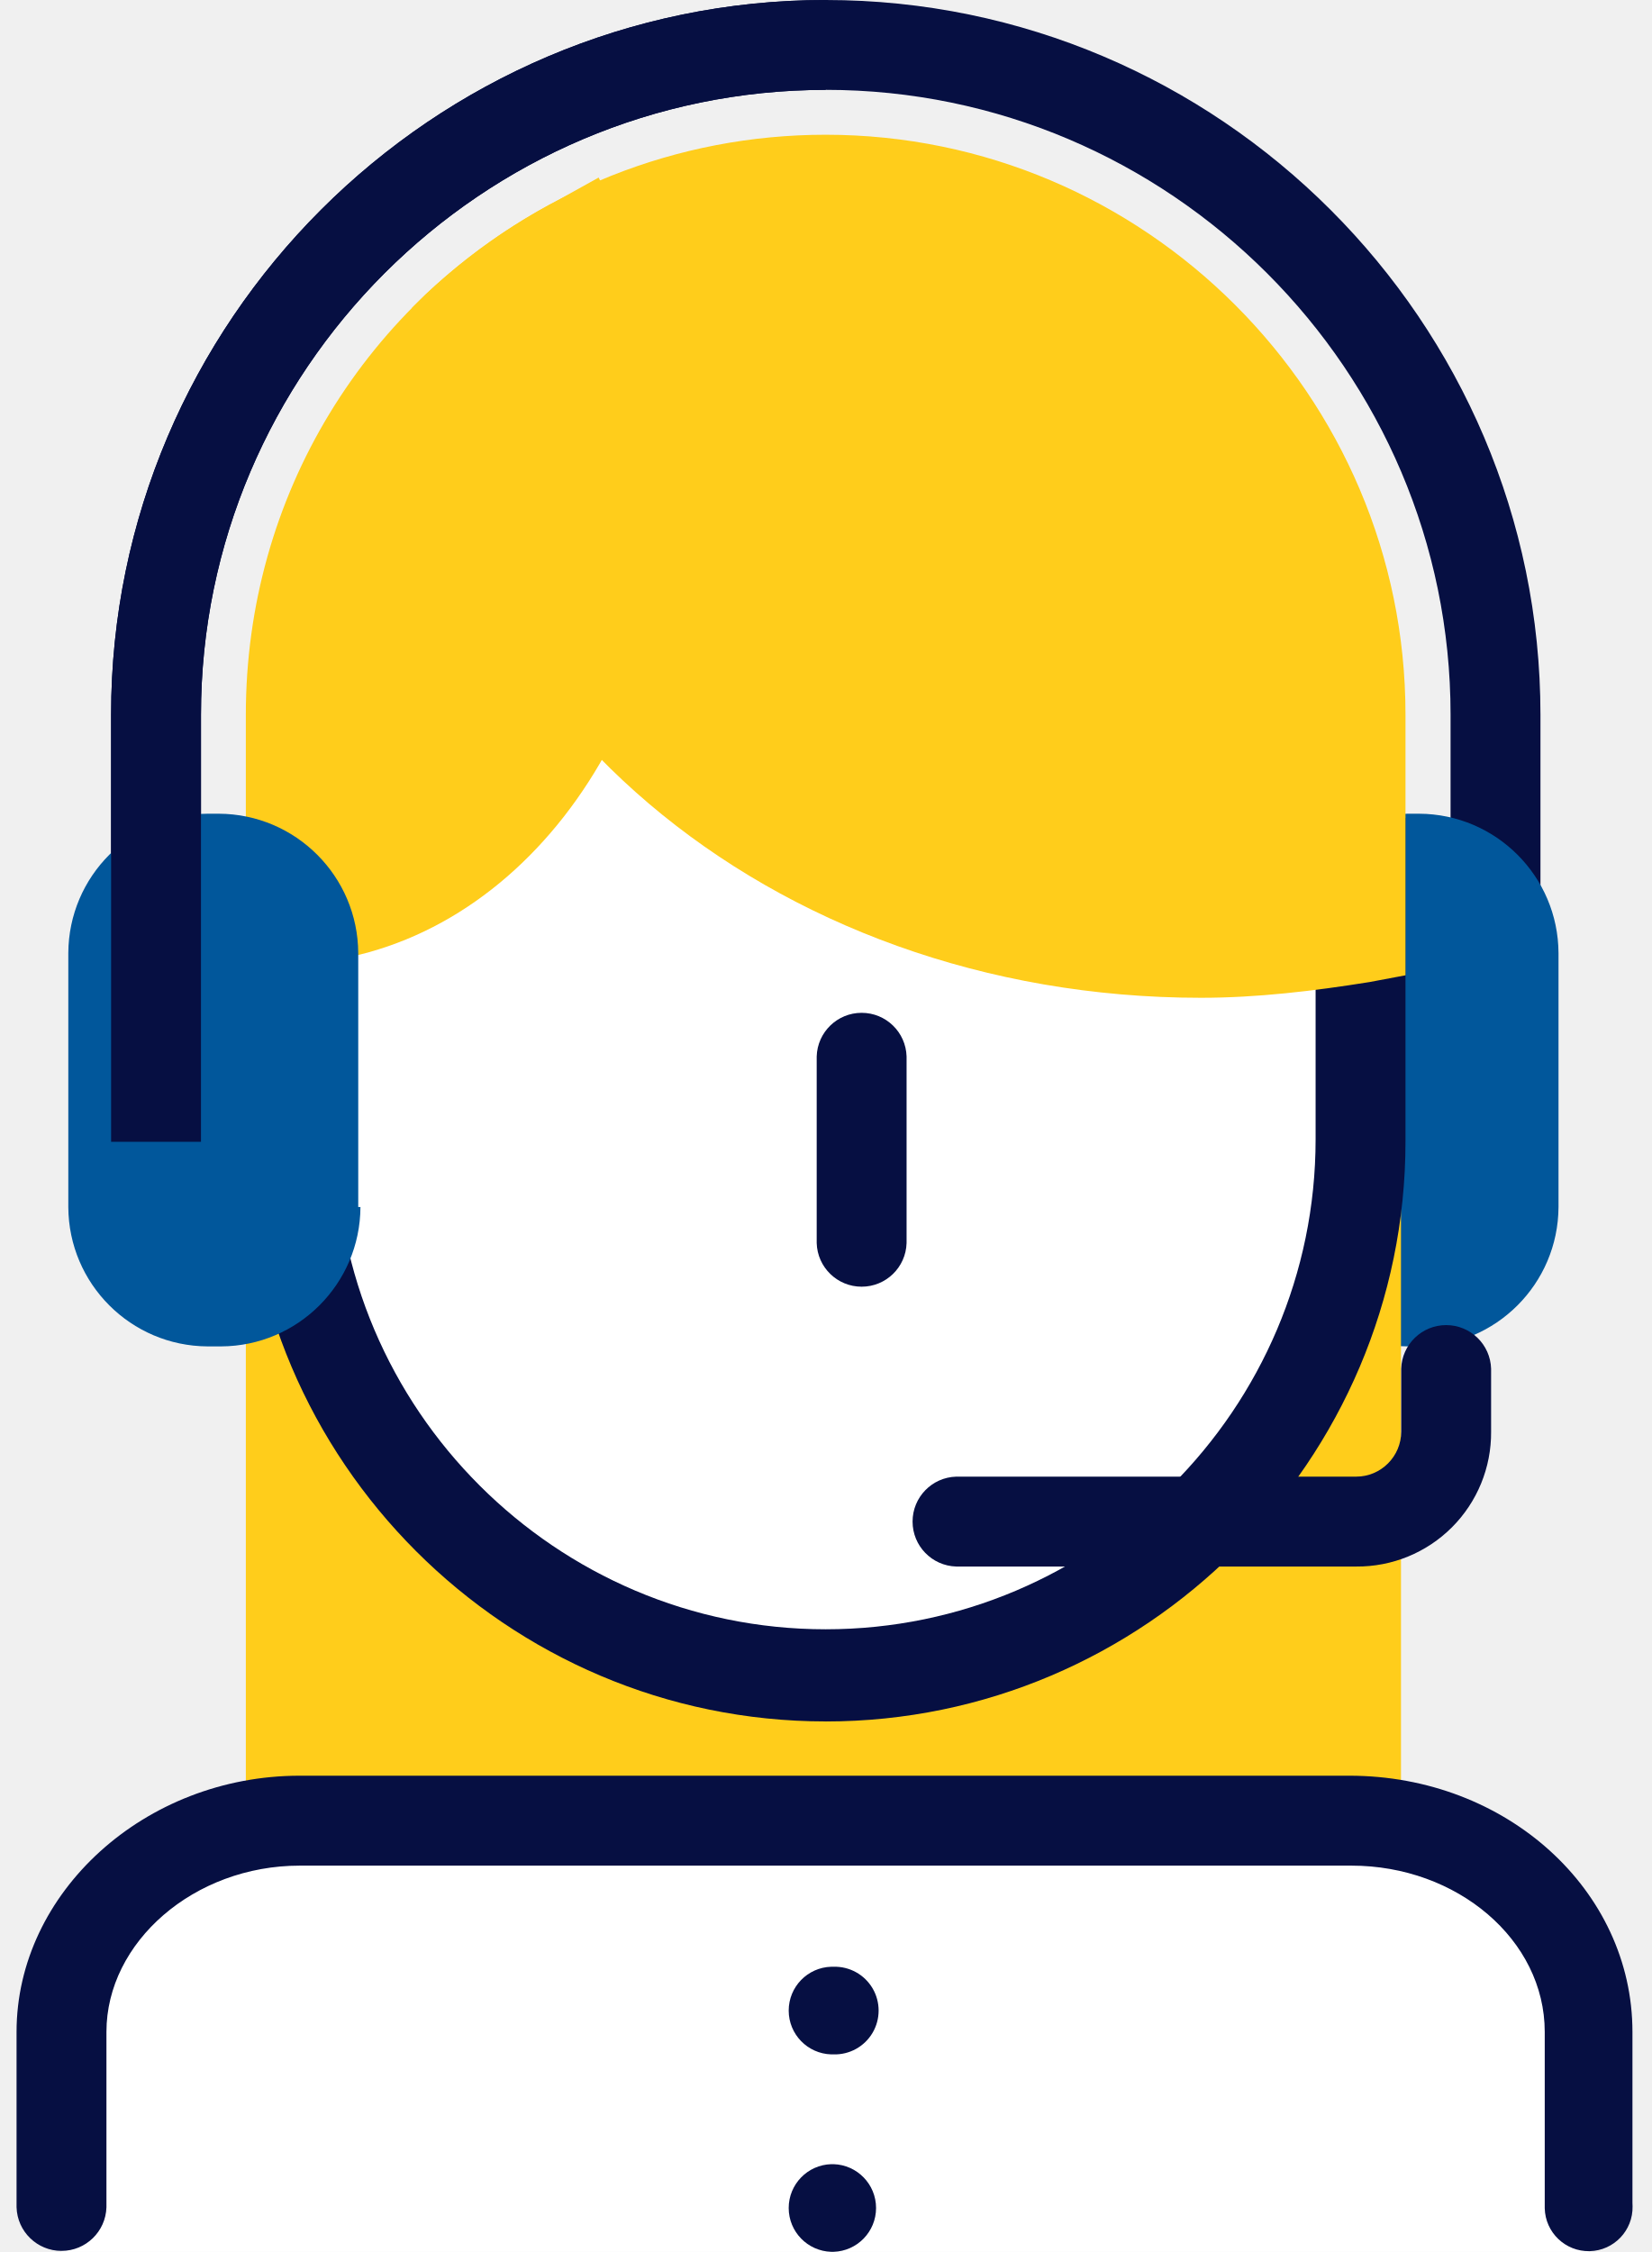
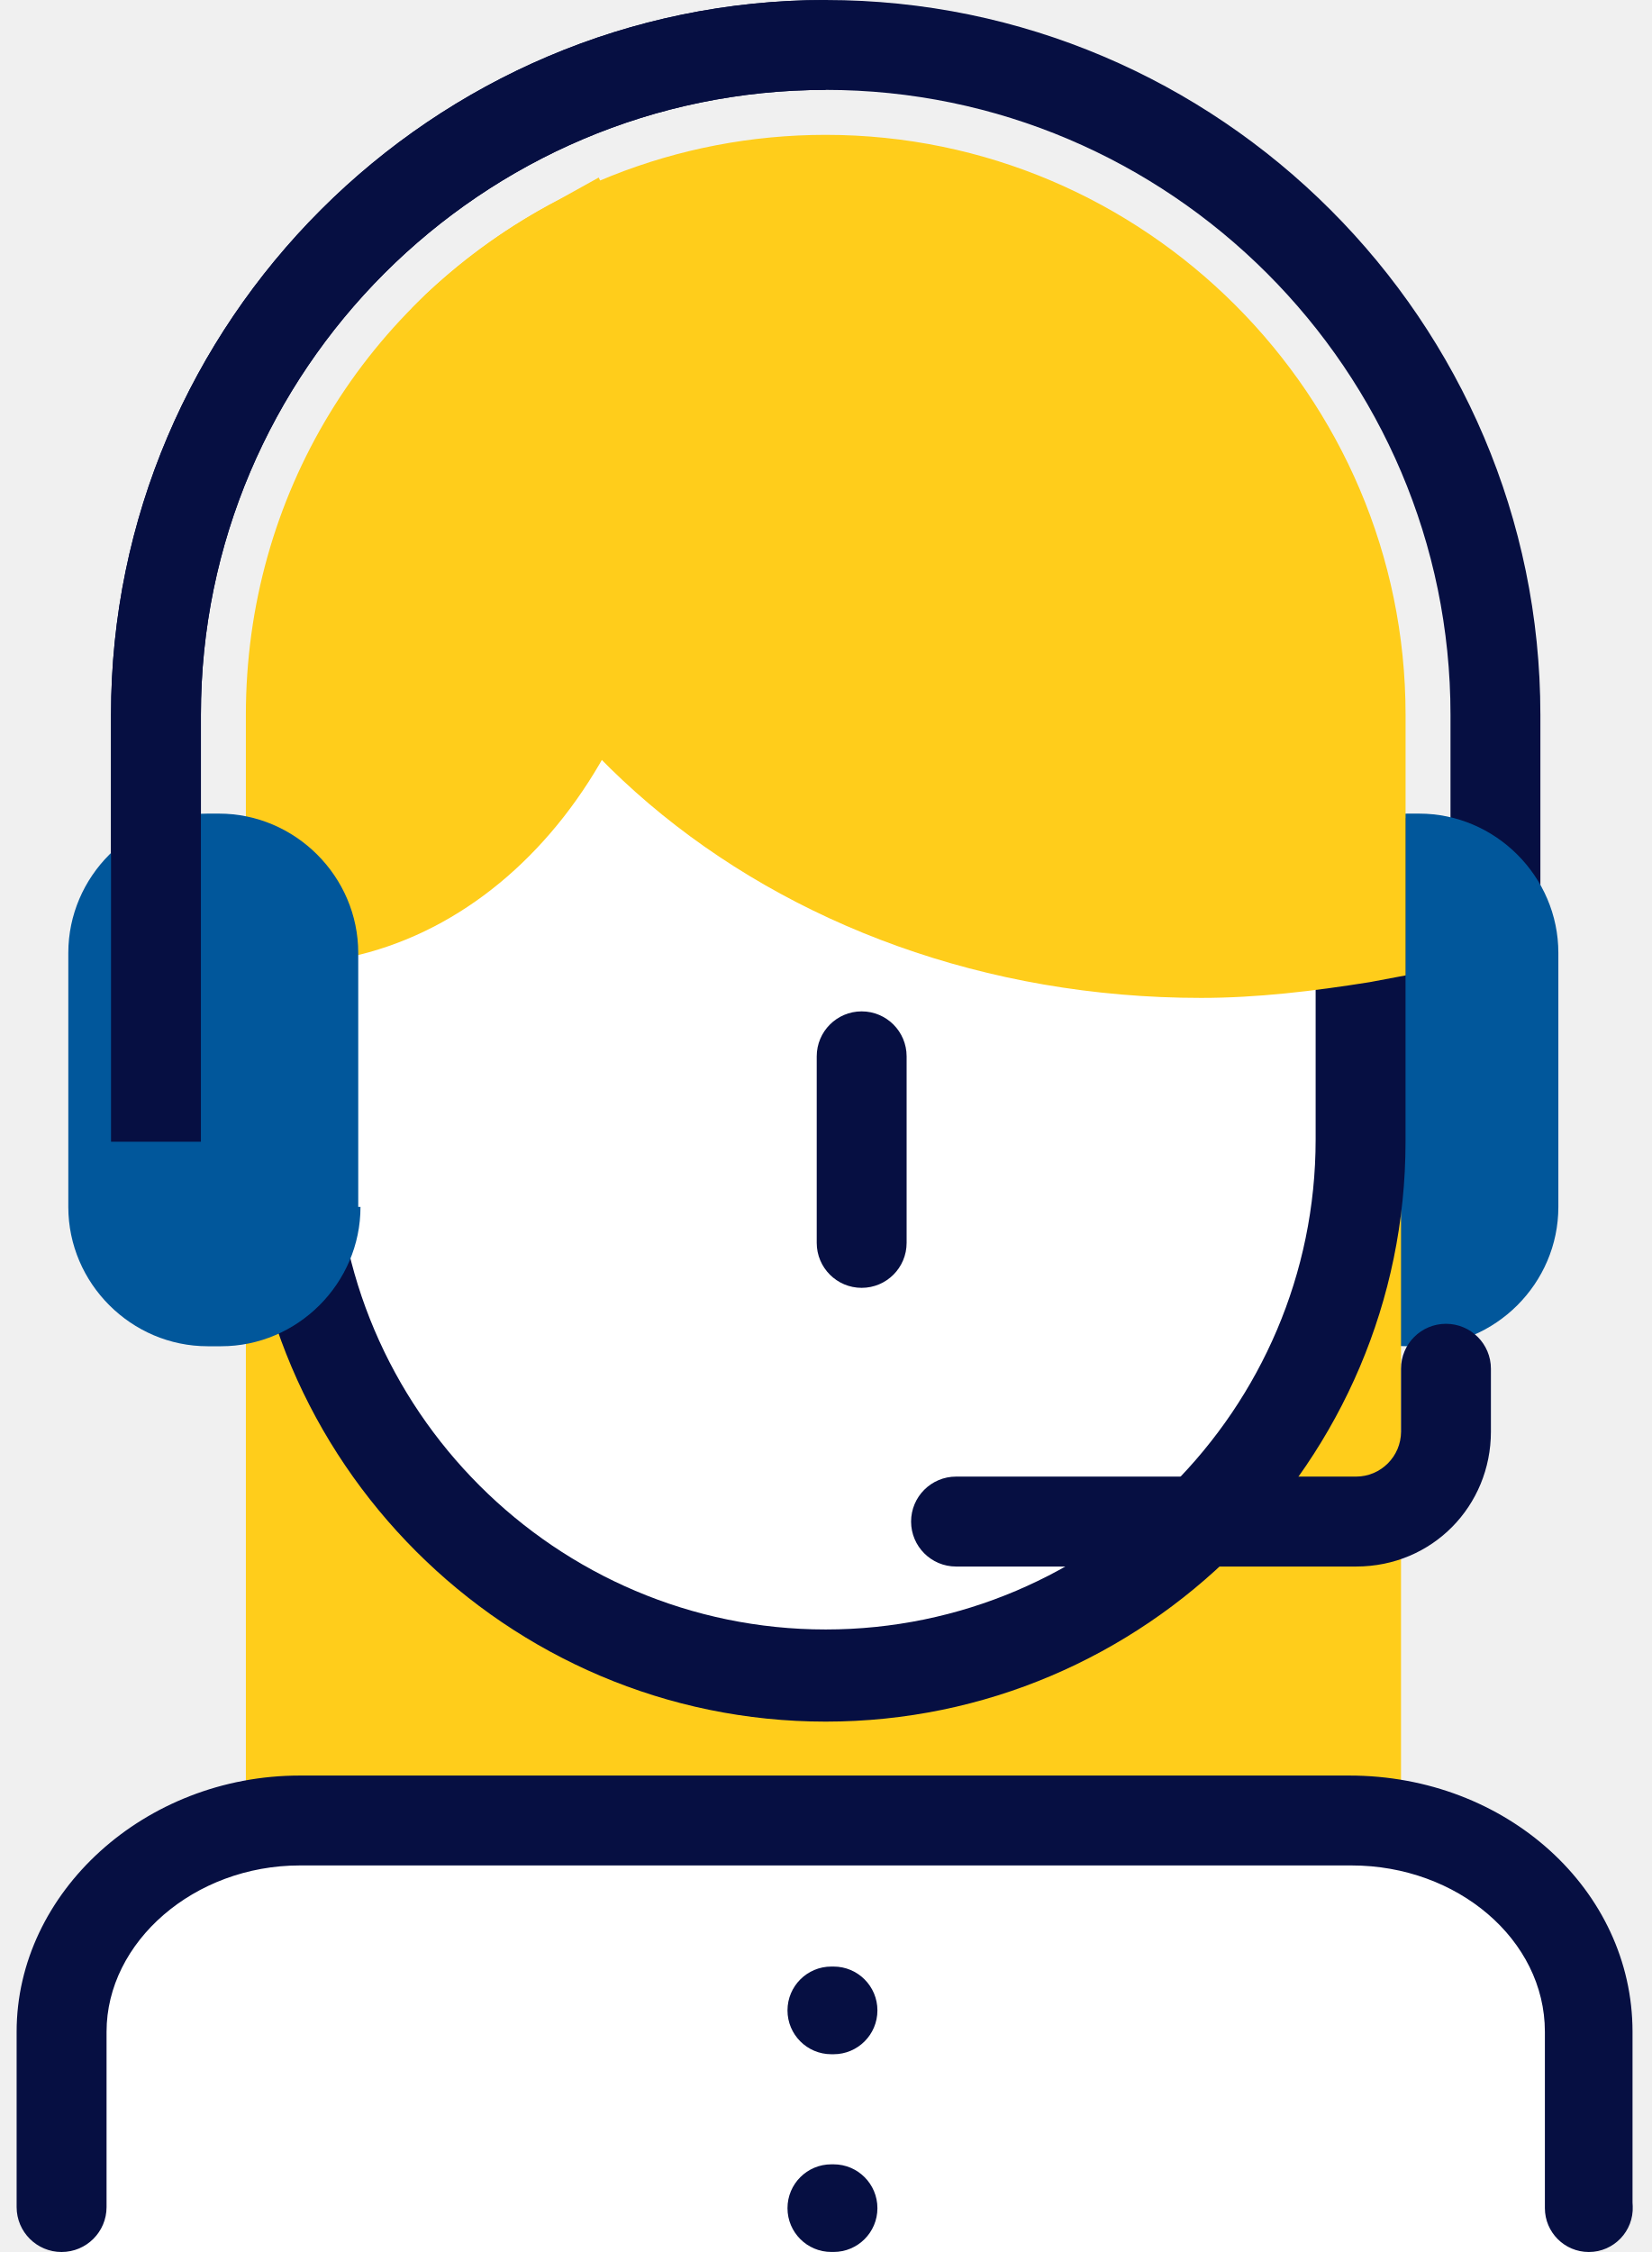
- <svg xmlns="http://www.w3.org/2000/svg" width="44" height="60" viewBox="0 0 44 60">
-   <g>
-     <g>
-       <g />
-       <g>
-         <g>
-           <g>
-             <path fill="#060f42" d="M41.044 30.42h-2.395V19.041c0-9.162-7.485-16.647-16.647-16.647-9.162 0-16.647 7.485-16.647 16.647v11.377H2.96V19.042C2.96 8.562 11.523 0 22.002 0 32.48 0 41.044 8.563 41.044 19.042z" />
-           </g>
-         </g>
-         <g>
-           <path fill="#01579b" d="M41.525 32.159a3.731 3.731 0 0 1-3.713 3.713h-.3a3.731 3.731 0 0 1-3.712-3.713v-6.766a3.731 3.731 0 0 1 3.713-3.713h.299a3.731 3.731 0 0 1 3.713 3.713z" />
-         </g>
-         <g>
-           <path fill="#ffcd1b" d="M37.328 47.425c0 1.976-1.676 3.533-3.772 3.533H10.322c-2.095 0-3.772-1.557-3.772-3.533V23.533C6.55 21.557 8.227 20 10.322 20h23.234c2.096 0 3.772 1.557 3.772 3.533z" />
-         </g>
-         <g>
-           <g>
-             <path fill="#fff" d="M36.253 21.795v8.623c0 7.844-6.347 14.251-14.252 14.251-7.844 0-14.251-6.347-14.251-14.251V24.43l6.467-10.18 22.036 2.994" />
-           </g>
-           <g>
-             <path fill="#060f42" d="M22 45.864c-8.504 0-15.45-6.946-15.45-15.449v-6.347l7.066-11.138 22.754 3.114-.299 2.395-21.258-2.934-5.868 9.221v5.63c0 7.185 5.868 13.053 13.054 13.053s13.054-5.868 13.054-13.054v-8.563h2.395v8.623c0 8.503-6.946 15.45-15.449 15.45z" />
-           </g>
-         </g>
-         <g>
-           <g>
-             <path fill="#ffcd1b" d="M7.75 19.045v5.449c5.03-.18 9.042-5.39 9.042-11.916 0-2.276-.48-4.372-1.377-6.168-4.551 2.335-7.665 7.126-7.665 12.635z" />
-           </g>
-           <g>
-             <path fill="#ffcd1b" d="M6.55 25.688v-6.647c0-5.808 3.174-11.018 8.323-13.712l1.078-.599.54 1.138a15.921 15.921 0 0 1 1.496 6.706c0 7.186-4.49 12.934-10.24 13.114zm8.323-17.605c-3.652 2.395-5.928 6.467-5.928 10.898v4.072c3.773-.898 6.647-5.329 6.647-10.539.06-1.497-.24-2.994-.719-4.43z" />
-           </g>
-         </g>
-         <g>
-           <g>
-             <path fill="#fff" d="M1.64 59.997v-5.868c0-3.114 2.874-5.629 6.347-5.629h27.964c3.533 0 6.348 2.515 6.348 5.629v5.868" />
-           </g>
-           <g>
-             <path fill="#060f42" d="M43.498 58.781a1.17 1.17 0 0 1-2.34.053v-4.698c0-2.455-2.335-4.43-5.15-4.43H7.986c-2.814 0-5.15 2.035-5.15 4.43v4.671a1.198 1.198 0 0 1-2.395 0v-4.67c0-3.713 3.413-6.827 7.545-6.827h27.964c4.192 0 7.545 3.054 7.545 6.826v4.551z" />
-           </g>
-         </g>
-         <g>
-           <g>
-             <path fill="#060f42" d="M22.208 52.4h-.06a1.168 1.168 0 0 0 0 2.335h.06a1.168 1.168 0 1 0 0-2.335z" />
-           </g>
-         </g>
-         <g>
-           <g>
-             <path fill="#060f42" d="M22.208 57.66h-.06a1.168 1.168 0 0 0 0 2.335h.06a1.168 1.168 0 0 0 0-2.335z" />
-           </g>
-         </g>
-         <g>
-           <path fill="#01579b" d="M9.604 32.159a3.731 3.731 0 0 1-3.712 3.713h-.36a3.731 3.731 0 0 1-3.712-3.713v-6.766a3.731 3.731 0 0 1 3.713-3.713h.299a3.731 3.731 0 0 1 3.713 3.713v6.766z" />
-         </g>
-         <g>
-           <g>
-             <path fill="#060f42" d="M24.155 33.118v-4.97a1.198 1.198 0 0 0-2.395 0v4.97a1.198 1.198 0 0 0 2.395 0z" />
-           </g>
-         </g>
-         <g>
-           <g>
-             <path fill="#060f42" d="M5.355 30.42H2.96V19.041C2.96 8.562 11.523 0 22.002 0v2.395c-9.162 0-16.647 7.485-16.647 16.647z" />
-           </g>
-         </g>
-         <g>
-           <g>
-             <path fill="#ffcd1b" d="M22 4.79c-3.772 0-7.245 1.497-9.82 3.892.24 9.282 9.042 16.707 19.82 16.707 1.437 0 2.875-.12 4.252-.42v-5.928C36.252 11.137 29.845 4.79 22 4.79z" />
-           </g>
-           <g>
-             <path fill="#ffcd1b" d="M31.998 26.584c-11.497 0-20.719-7.844-21.018-17.844V8.2l.36-.358c2.933-2.755 6.706-4.252 10.658-4.252 8.503 0 15.45 6.946 15.45 15.45v6.945l-.959.18c-1.497.24-2.994.419-4.491.419zM13.435 9.219c.539 8.263 8.802 14.97 18.623 14.97 1.018 0 2.036-.06 3.054-.24v-4.91c-.06-7.186-5.928-13.054-13.114-13.054-3.174 0-6.228 1.138-8.563 3.234z" />
-           </g>
-         </g>
-         <g>
-           <g>
-             <path fill="#060f42" d="M36.136 41.737H25.478a1.198 1.198 0 0 1 0-2.395h10.658c.659 0 1.198-.54 1.198-1.198v-1.676a1.198 1.198 0 0 1 2.395 0v1.676a3.565 3.565 0 0 1-3.593 3.593z" />
-           </g>
-         </g>
-       </g>
-     </g>
-   </g>
+ <svg xmlns="http://www.w3.org/2000/svg" width="44" height="60" viewBox="0 0 44 60" fill="none">
+   <path d="M41.042 30.419H38.647V19.042C38.647 9.88 31.162 2.395 22 2.395C12.838 2.395 5.353 9.88 5.353 19.042V30.419H2.958V19.042C2.958 8.563 11.521 0 22 0C32.479 0 41.042 8.563 41.042 19.042V30.419Z" fill="#060F42" />
+   <path d="M41.521 32.156C41.521 34.192 39.845 35.868 37.809 35.868H37.509C35.474 35.868 33.797 34.192 33.797 32.156V25.389C33.797 23.353 35.474 21.677 37.509 21.677H37.809C39.845 21.677 41.521 23.353 41.521 25.389V32.156Z" fill="#01579B" />
+   <path d="M37.329 47.425C37.329 49.401 35.653 50.958 33.557 50.958H10.323C8.227 50.958 6.551 49.401 6.551 47.425V23.533C6.551 21.557 8.227 20 10.323 20H33.557C35.653 20 37.329 21.557 37.329 23.533V47.425Z" fill="#FFCD1B" />
+   <path d="M36.251 21.797V30.42C36.251 38.264 29.904 44.671 22 44.671C14.155 44.671 7.748 38.324 7.748 30.42V24.432L14.215 14.252L36.251 17.246" fill="white" />
+   <path d="M22 45.869C13.497 45.869 6.551 38.923 6.551 30.42V24.072L13.617 12.935L36.371 16.048L36.072 18.444L14.814 15.509L8.946 24.731V30.36C8.946 37.545 14.814 43.414 22 43.414C29.186 43.414 35.054 37.545 35.054 30.36V21.797H37.449V30.42C37.449 38.923 30.503 45.869 22 45.869Z" fill="#060F42" />
+   <path d="M7.748 19.042V24.491C12.778 24.311 16.79 19.102 16.79 12.575C16.79 10.299 16.311 8.204 15.413 6.407C10.862 8.743 7.748 13.533 7.748 19.042Z" fill="#FFCD1B" />
+   <path d="M6.551 25.689V19.042C6.551 13.233 9.724 8.024 14.874 5.329L15.952 4.73L16.491 5.868C17.449 7.904 17.988 10.239 17.988 12.575C17.988 19.76 13.497 25.509 7.748 25.689H6.551ZM14.874 8.084C11.221 10.479 8.946 14.551 8.946 18.982V23.054C12.718 22.156 15.593 17.724 15.593 12.515C15.653 11.018 15.353 9.521 14.874 8.084Z" fill="#FFCD1B" />
+   <path d="M1.641 60V54.132C1.641 51.018 4.515 48.503 7.988 48.503H35.952C39.485 48.503 42.299 51.018 42.299 54.132V60" fill="white" />
+   <path d="M43.502 58.777C43.532 59.443 43 60 42.332 60C41.686 60 41.162 59.476 41.162 58.83V54.132C41.162 51.677 38.827 49.701 36.012 49.701H7.988C5.174 49.701 2.839 51.737 2.839 54.132V58.803C2.839 59.464 2.302 60 1.641 60C0.98 60 0.443 59.464 0.443 58.803V54.132C0.443 50.419 3.857 47.306 7.988 47.306H35.952C40.144 47.306 43.497 50.36 43.497 54.132V58.683L43.502 58.777Z" fill="#060F42" />
+   <path d="M22.21 52.395H22.15C21.505 52.395 20.982 52.918 20.982 53.563C20.982 54.208 21.505 54.731 22.15 54.731H22.21C22.855 54.731 23.378 54.208 23.378 53.563C23.378 52.918 22.855 52.395 22.21 52.395Z" fill="#060F42" />
+   <path d="M22.21 57.664H22.15C21.505 57.664 20.982 58.187 20.982 58.832C20.982 59.477 21.505 59.999 22.15 59.999H22.21C22.855 59.999 23.378 59.477 23.378 58.832C23.378 58.187 22.855 57.664 22.21 57.664Z" fill="#060F42" />
+   <path d="M9.605 32.156C9.605 34.192 7.928 35.868 5.892 35.868H5.533C3.497 35.868 1.82 34.192 1.82 32.156V25.389C1.82 23.353 3.497 21.677 5.533 21.677H5.832C7.868 21.677 9.545 23.353 9.545 25.389V32.156H9.605Z" fill="#01579B" />
+   <path d="M24.156 33.114V28.144C24.156 27.483 23.62 26.946 22.958 26.946C22.297 26.946 21.761 27.483 21.761 28.144V33.114C21.761 33.775 22.297 34.312 22.958 34.312C23.62 34.312 24.156 33.775 24.156 33.114Z" fill="#060F42" />
+   <path d="M5.353 30.419H2.958V19.042C2.958 8.563 11.521 0 22 0V2.395C12.838 2.395 5.353 9.88 5.353 19.042V30.419Z" fill="#060F42" />
+   <path d="M22 4.79C18.228 4.79 14.755 6.287 12.18 8.682C12.419 17.964 21.222 25.389 32 25.389C33.437 25.389 34.874 25.269 36.252 24.97V19.041C36.252 11.137 29.844 4.79 22 4.79Z" fill="#FFCD1B" />
+   <path d="M32 26.587C20.503 26.587 11.282 18.742 10.982 8.742V8.204L11.342 7.844C14.276 5.09 18.048 3.593 22 3.593C30.503 3.593 37.45 10.539 37.45 19.042V25.988L36.491 26.168C34.994 26.407 33.497 26.587 32 26.587ZM13.438 9.222C13.976 17.485 22.24 24.192 32.06 24.192C33.078 24.192 34.096 24.132 35.114 23.952V19.042C35.054 11.856 29.186 5.988 22 5.988C18.827 5.988 15.773 7.126 13.438 9.222Z" fill="#FFCD1B" />
+   <path d="M36.132 41.737H25.473C24.812 41.737 24.275 41.2 24.275 40.539C24.275 39.878 24.812 39.341 25.473 39.341H36.132C36.79 39.341 37.329 38.803 37.329 38.144V36.467C37.329 35.806 37.865 35.27 38.527 35.27C39.188 35.27 39.724 35.806 39.724 36.467V38.144C39.724 40.12 38.168 41.737 36.132 41.737Z" fill="#060F42" />
</svg>
